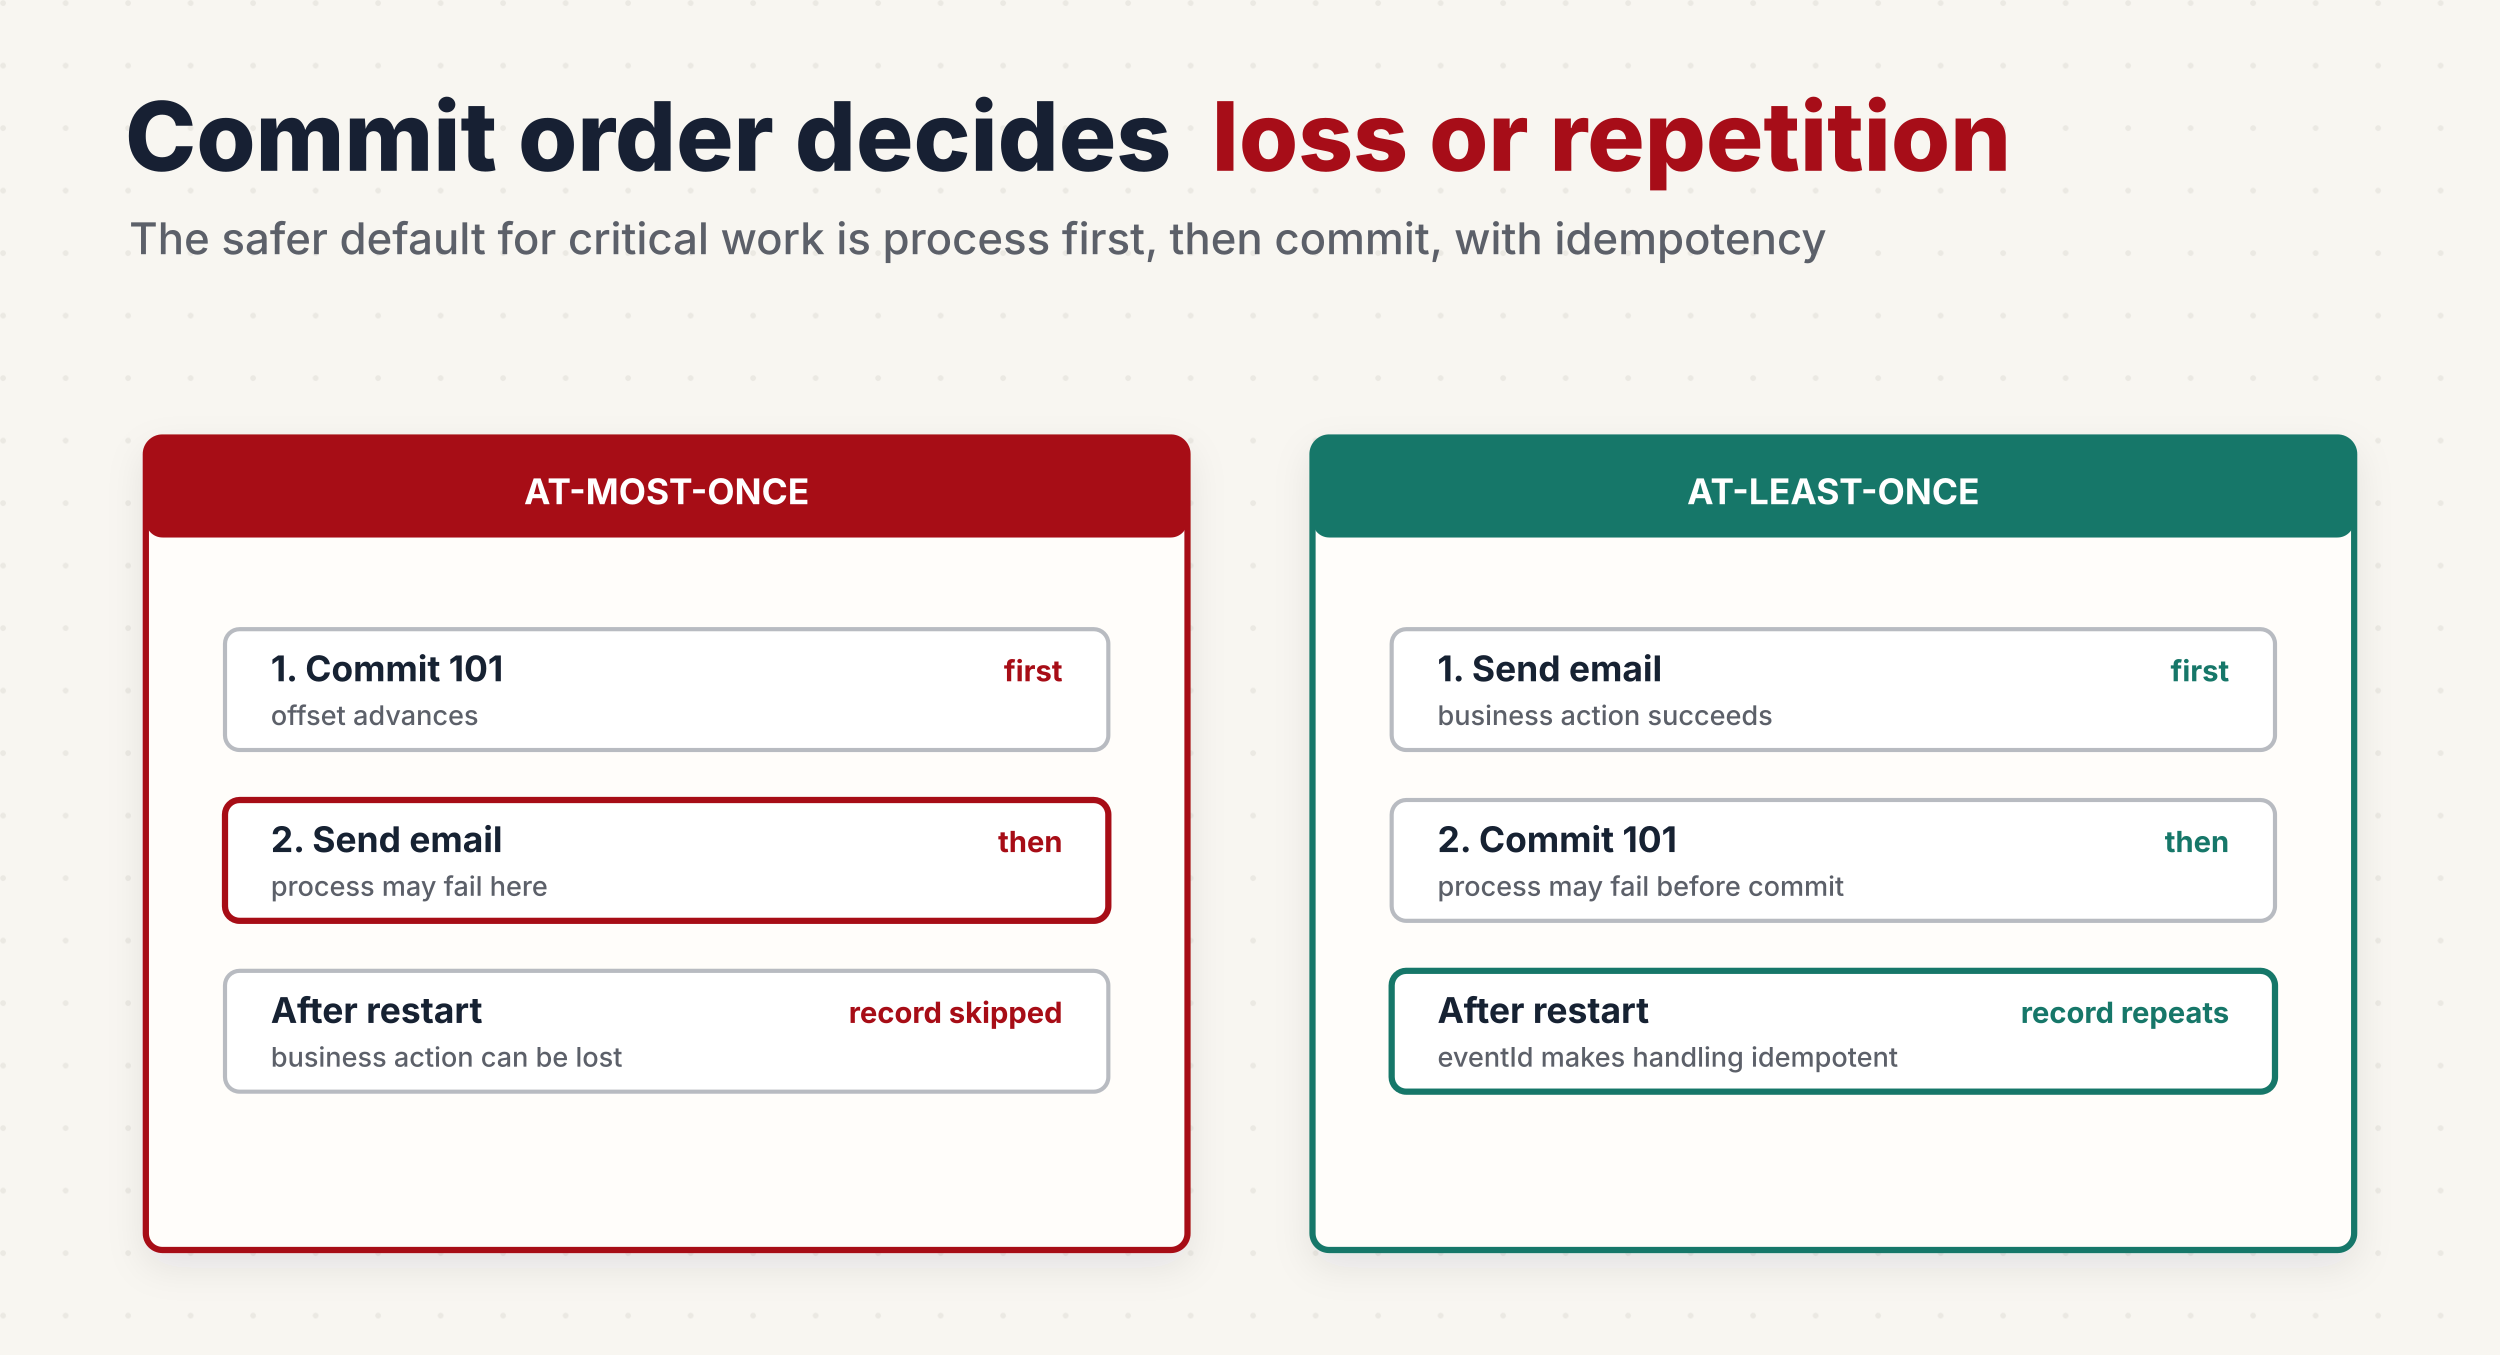
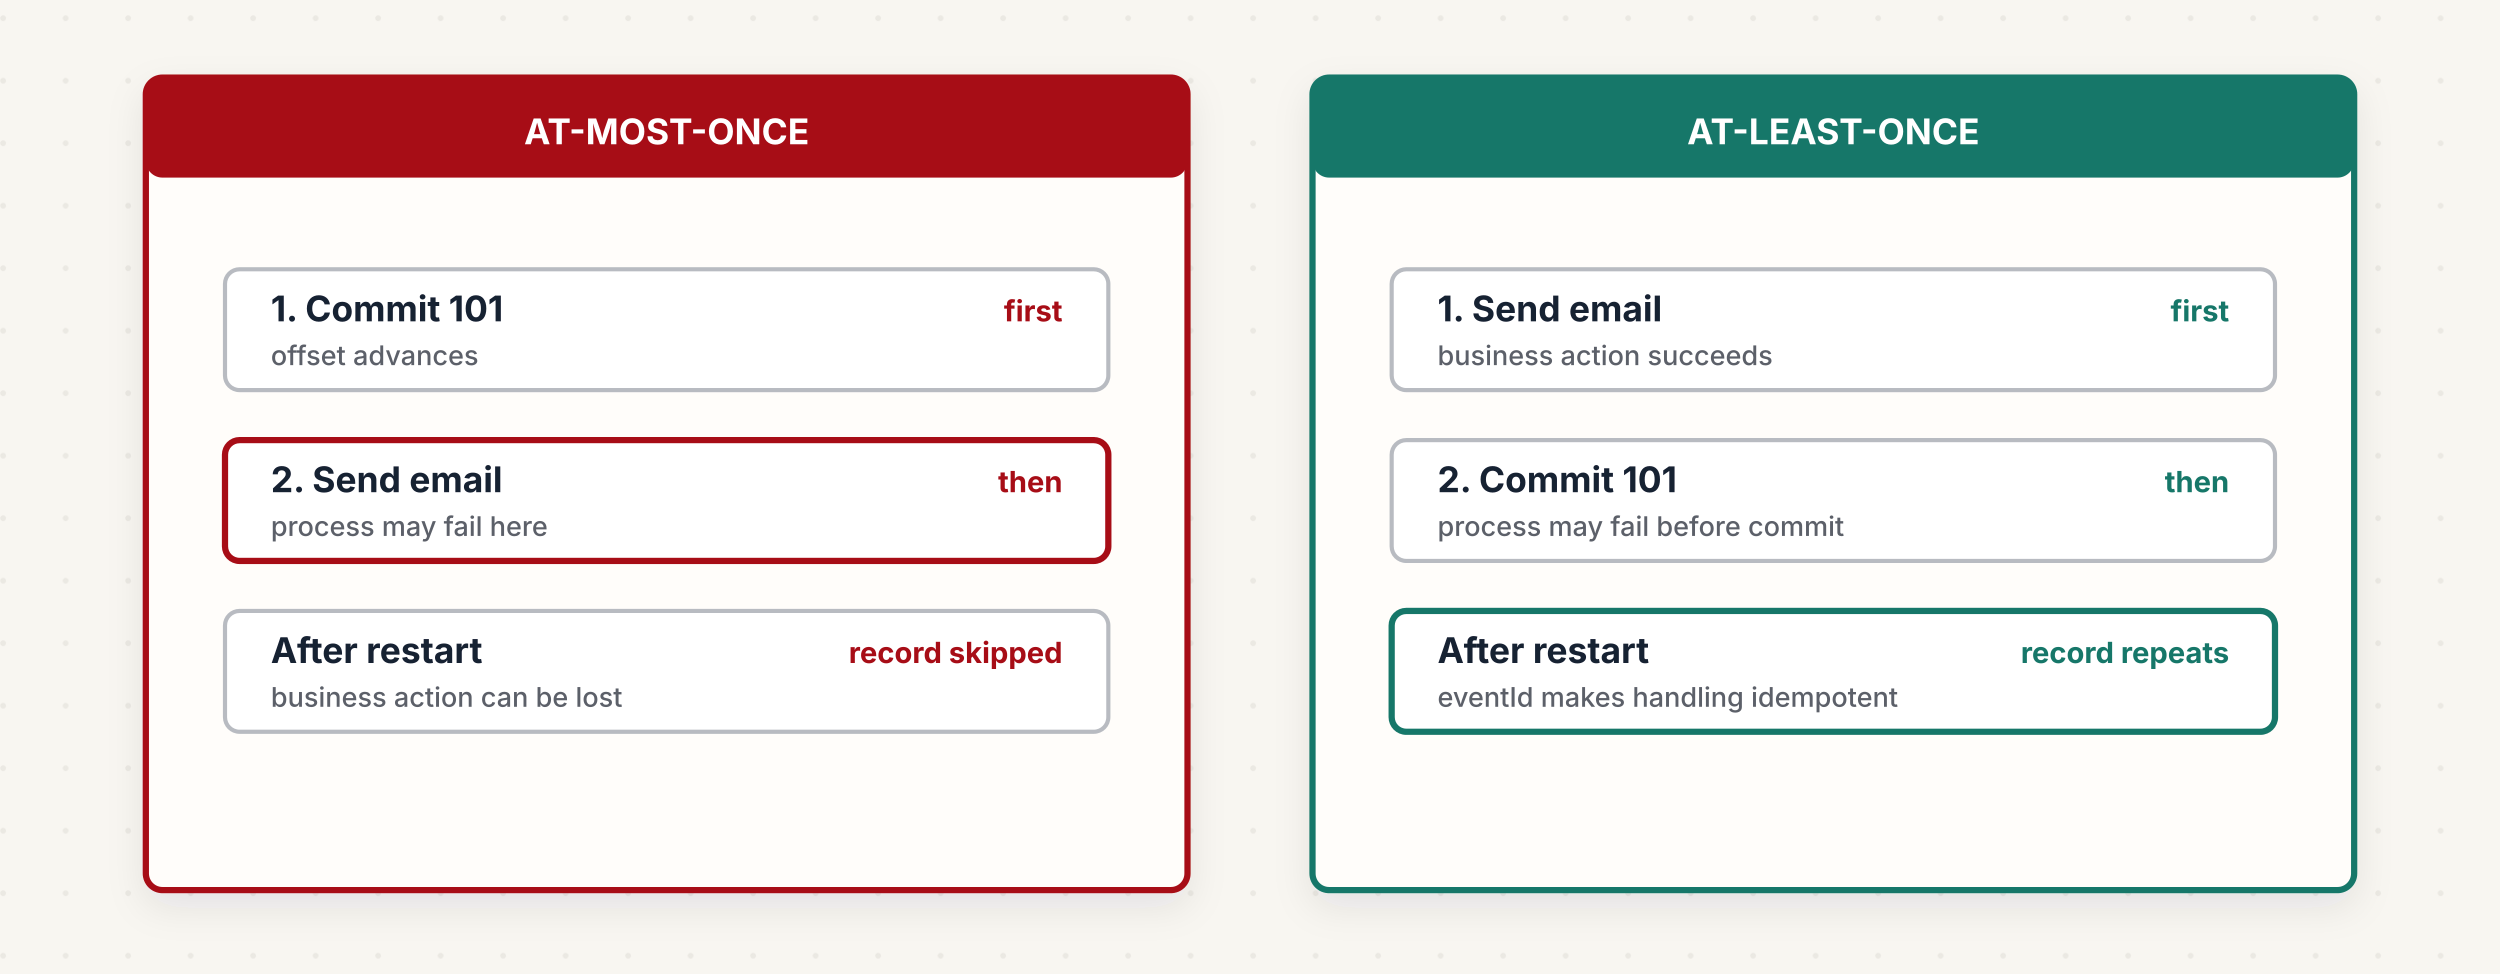
- <svg xmlns="http://www.w3.org/2000/svg" width="960" height="520" viewBox="0 0 1200 650" role="img" aria-labelledby="title desc">
+ <svg xmlns="http://www.w3.org/2000/svg" width="960" height="374" viewBox="0 173 1200 467" role="img" aria-labelledby="title desc">
  <defs>
    <pattern id="grid" width="30" height="30" patternUnits="userSpaceOnUse">
      <circle cx="1.5" cy="1.5" r="1.4" fill="#d9d6cf" opacity=".42" />
    </pattern>
    <filter id="shadow" x="-20%" y="-20%" width="140%" height="140%">
      <feDropShadow dx="0" dy="7" stdDeviation="9" flood-color="#172033" flood-opacity=".08" />
    </filter>
    <marker id="arrow" viewBox="0 0 10 10" refX="9" refY="5" markerWidth="8" markerHeight="8" orient="auto">
      <path d="M0 0 10 5 0 10Z" fill="#a70d18" />
    </marker>
    <marker id="arrowBlue" viewBox="0 0 10 10" refX="9" refY="5" markerWidth="8" markerHeight="8" orient="auto">
      <path d="M0 0 10 5 0 10Z" fill="#275d91" />
    </marker>
    <marker id="arrowGreen" viewBox="0 0 10 10" refX="9" refY="5" markerWidth="8" markerHeight="8" orient="auto">
      <path d="M0 0 10 5 0 10Z" fill="#187769" />
    </marker>
  </defs>
  <rect width="1200" height="700" fill="#f8f6f1" />
  <rect width="1200" height="700" fill="url(#grid)" />
  <g font-family="Inter,ui-sans-serif,system-ui,-apple-system,'Segoe UI',sans-serif">
-     <text x="60" y="82" text-anchor="start" fill="#172033" font-size="46" font-weight="760">Commit order decides </text>
-     <text x="581.64" y="82" text-anchor="start" fill="#a70d18" font-size="46" font-weight="760">loss or repetition</text>
-     <text x="62" y="122" text-anchor="start" fill="#5c6069" font-size="21" font-weight="500">The safer default for critical work is process first, then commit, with idempotency</text>
    <g filter="url(#shadow)">
      <rect x="70" y="210" width="500" height="390" rx="8" fill="#fffdfa" stroke="#a70d18" stroke-width="3" />
      <rect x="70" y="210" width="500" height="48" rx="8" fill="#a70d18" />
      <text x="320" y="242" text-anchor="middle" fill="#fff" font-size="17" font-weight="750">AT-MOST-ONCE</text>
      <rect x="108" y="302" width="424" height="58" rx="7" fill="#fff" stroke="#b8bbc1" stroke-width="2" />
      <text x="130" y="327" text-anchor="start" fill="#172033" font-size="17" font-weight="720">1. Commit 101</text>
      <text x="510" y="327" text-anchor="end" fill="#a70d18" font-size="14" font-weight="700">first</text>
      <text x="130" y="348" text-anchor="start" fill="#5c6069" font-size="13" font-weight="550">offset advances</text>
      <rect x="108" y="384" width="424" height="58" rx="7" fill="#fff" stroke="#a70d18" stroke-width="3" />
      <text x="130" y="409" text-anchor="start" fill="#172033" font-size="17" font-weight="720">2. Send email</text>
      <text x="510" y="409" text-anchor="end" fill="#a70d18" font-size="14" font-weight="700">then</text>
      <text x="130" y="430" text-anchor="start" fill="#5c6069" font-size="13" font-weight="550">process may fail here</text>
      <rect x="108" y="466" width="424" height="58" rx="7" fill="#fff" stroke="#b8bbc1" stroke-width="2" />
      <text x="130" y="491" text-anchor="start" fill="#172033" font-size="17" font-weight="720">After restart</text>
      <text x="510" y="491" text-anchor="end" fill="#a70d18" font-size="14" font-weight="700">record skipped</text>
      <text x="130" y="512" text-anchor="start" fill="#5c6069" font-size="13" font-weight="550">business action can be lost</text>
    </g>
    <g filter="url(#shadow)">
      <rect x="630" y="210" width="500" height="390" rx="8" fill="#fffdfa" stroke="#187769" stroke-width="3" />
      <rect x="630" y="210" width="500" height="48" rx="8" fill="#187769" />
      <text x="880" y="242" text-anchor="middle" fill="#fff" font-size="17" font-weight="750">AT-LEAST-ONCE</text>
      <rect x="668" y="302" width="424" height="58" rx="7" fill="#fff" stroke="#b8bbc1" stroke-width="2" />
      <text x="690" y="327" text-anchor="start" fill="#172033" font-size="17" font-weight="720">1. Send email</text>
      <text x="1070" y="327" text-anchor="end" fill="#187769" font-size="14" font-weight="700">first</text>
      <text x="690" y="348" text-anchor="start" fill="#5c6069" font-size="13" font-weight="550">business action succeeds</text>
      <rect x="668" y="384" width="424" height="58" rx="7" fill="#fff" stroke="#b8bbc1" stroke-width="2" />
      <text x="690" y="409" text-anchor="start" fill="#172033" font-size="17" font-weight="720">2. Commit 101</text>
      <text x="1070" y="409" text-anchor="end" fill="#187769" font-size="14" font-weight="700">then</text>
      <text x="690" y="430" text-anchor="start" fill="#5c6069" font-size="13" font-weight="550">process may fail before commit</text>
      <rect x="668" y="466" width="424" height="58" rx="7" fill="#fff" stroke="#187769" stroke-width="3" />
      <text x="690" y="491" text-anchor="start" fill="#172033" font-size="17" font-weight="720">After restart</text>
      <text x="1070" y="491" text-anchor="end" fill="#187769" font-size="14" font-weight="700">record repeats</text>
      <text x="690" y="512" text-anchor="start" fill="#5c6069" font-size="13" font-weight="550">eventId makes handling idempotent</text>
    </g>
  </g>
</svg>
